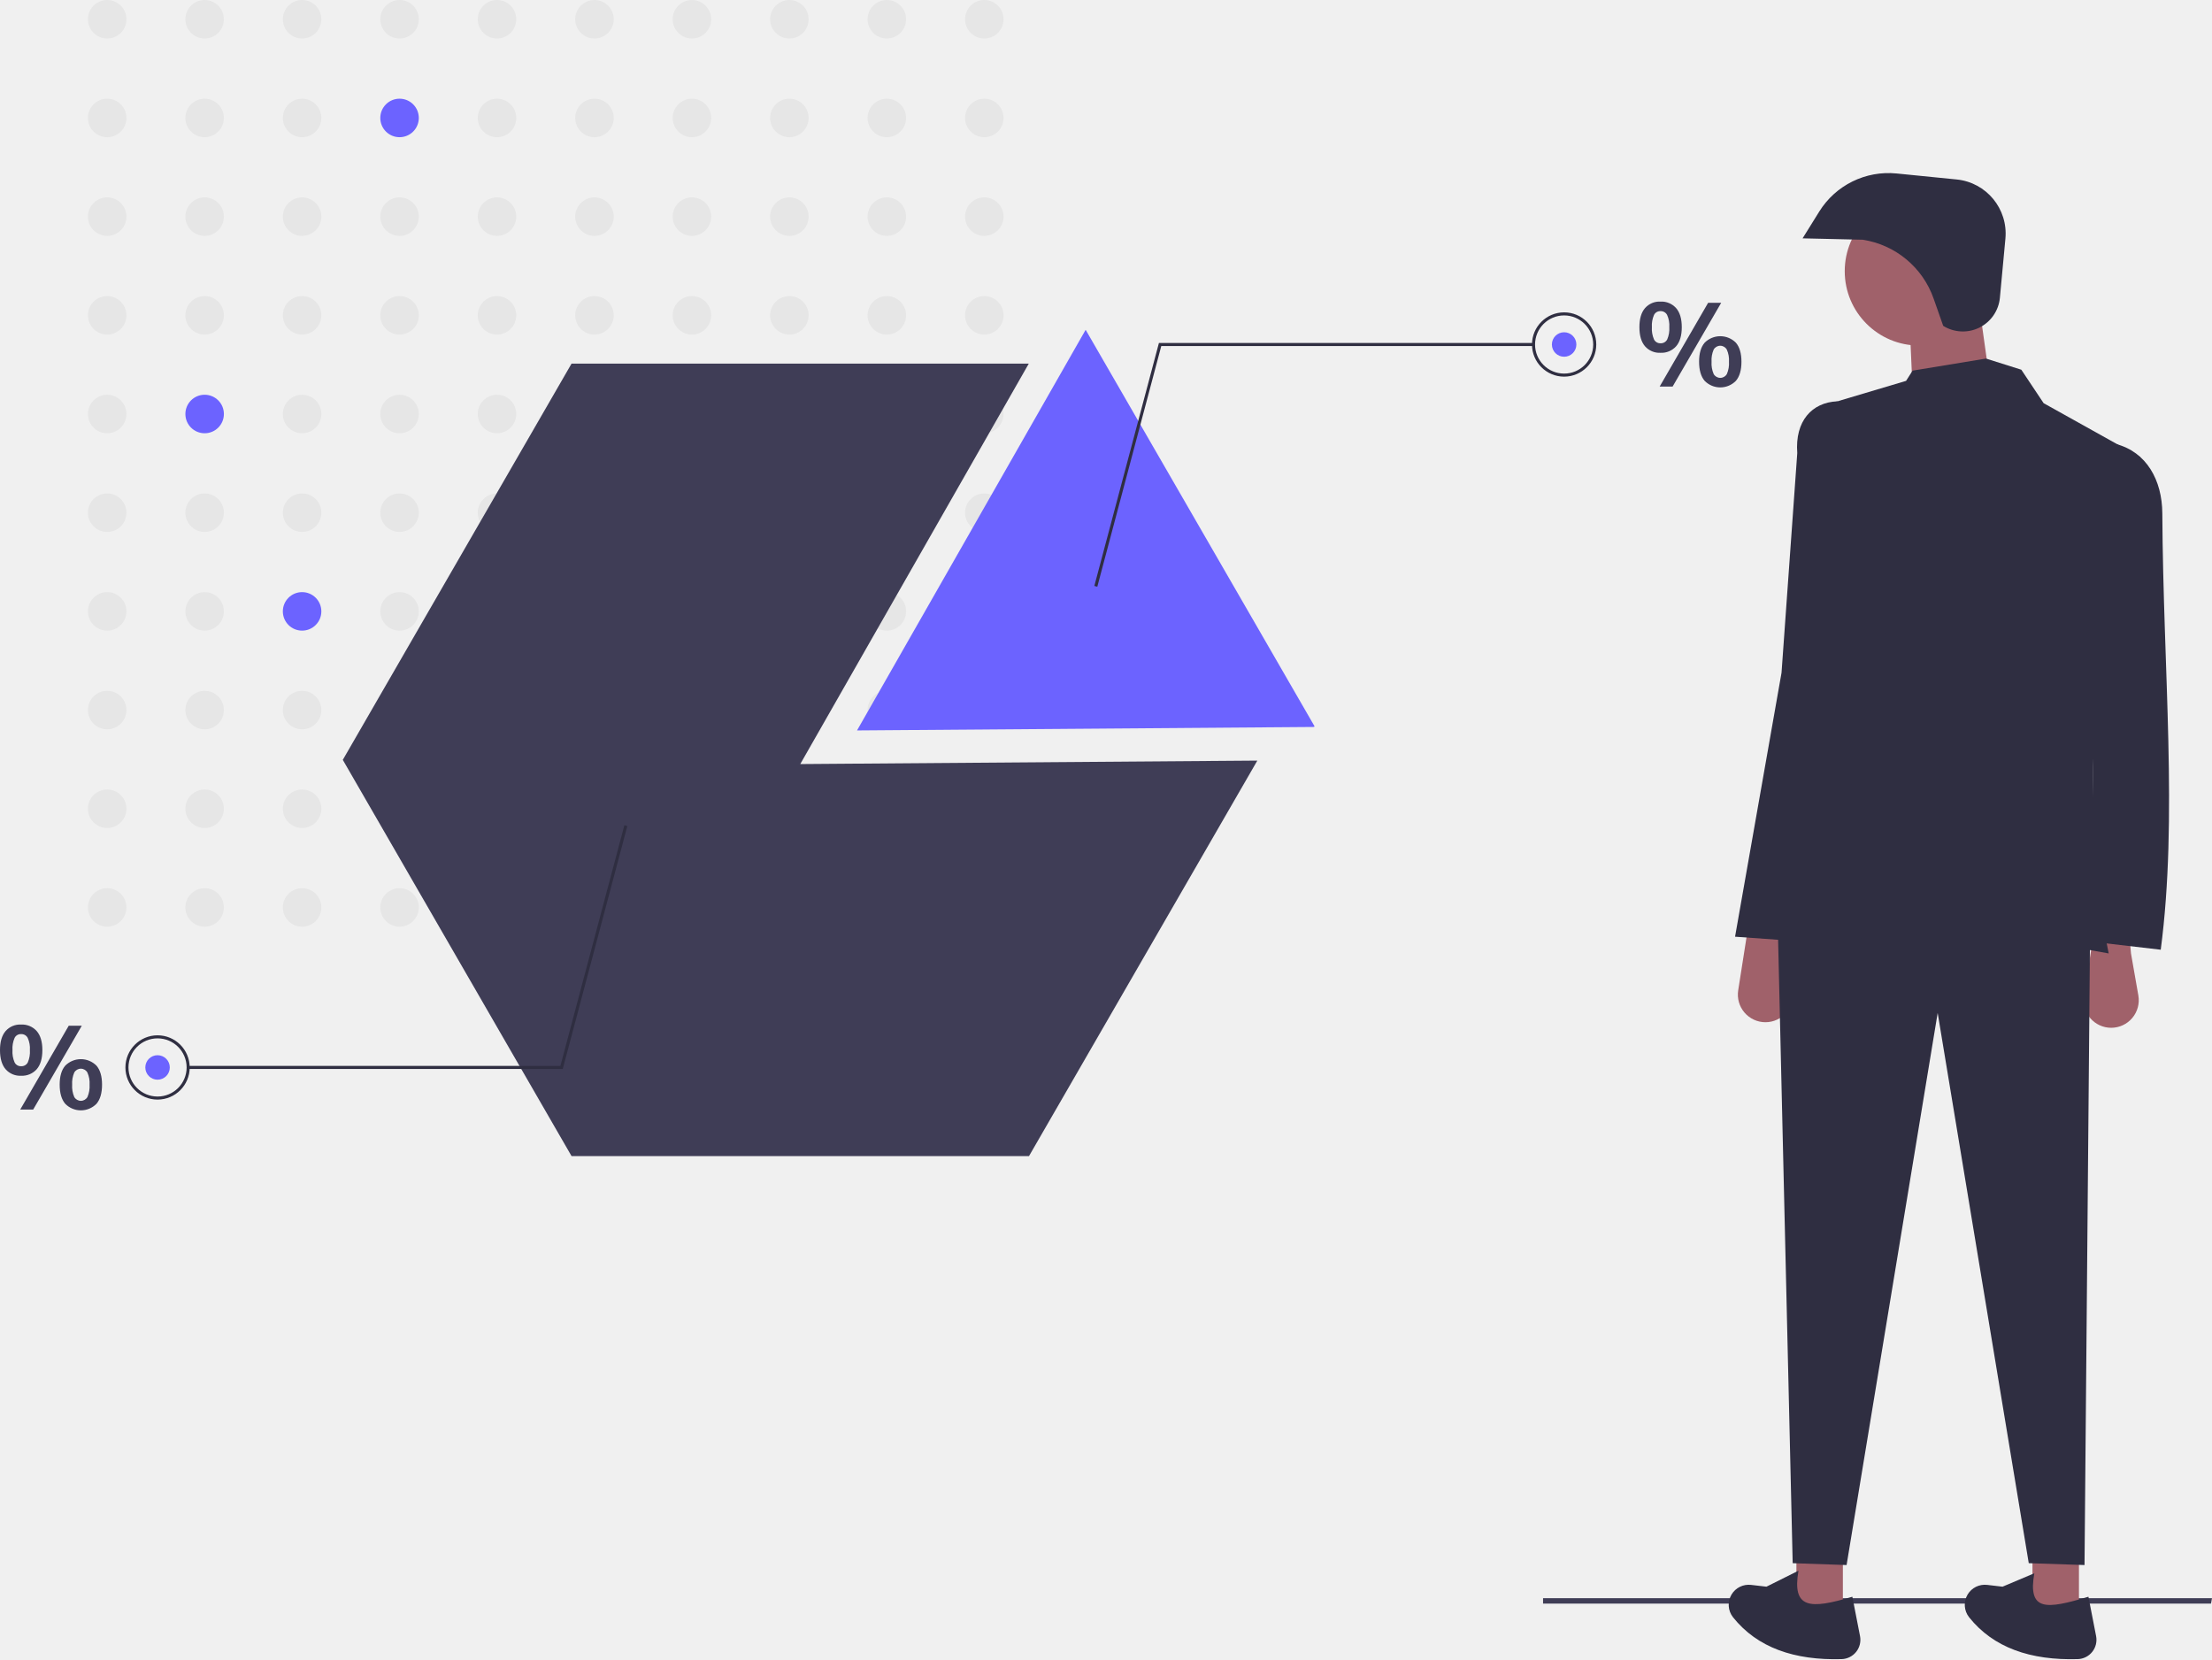
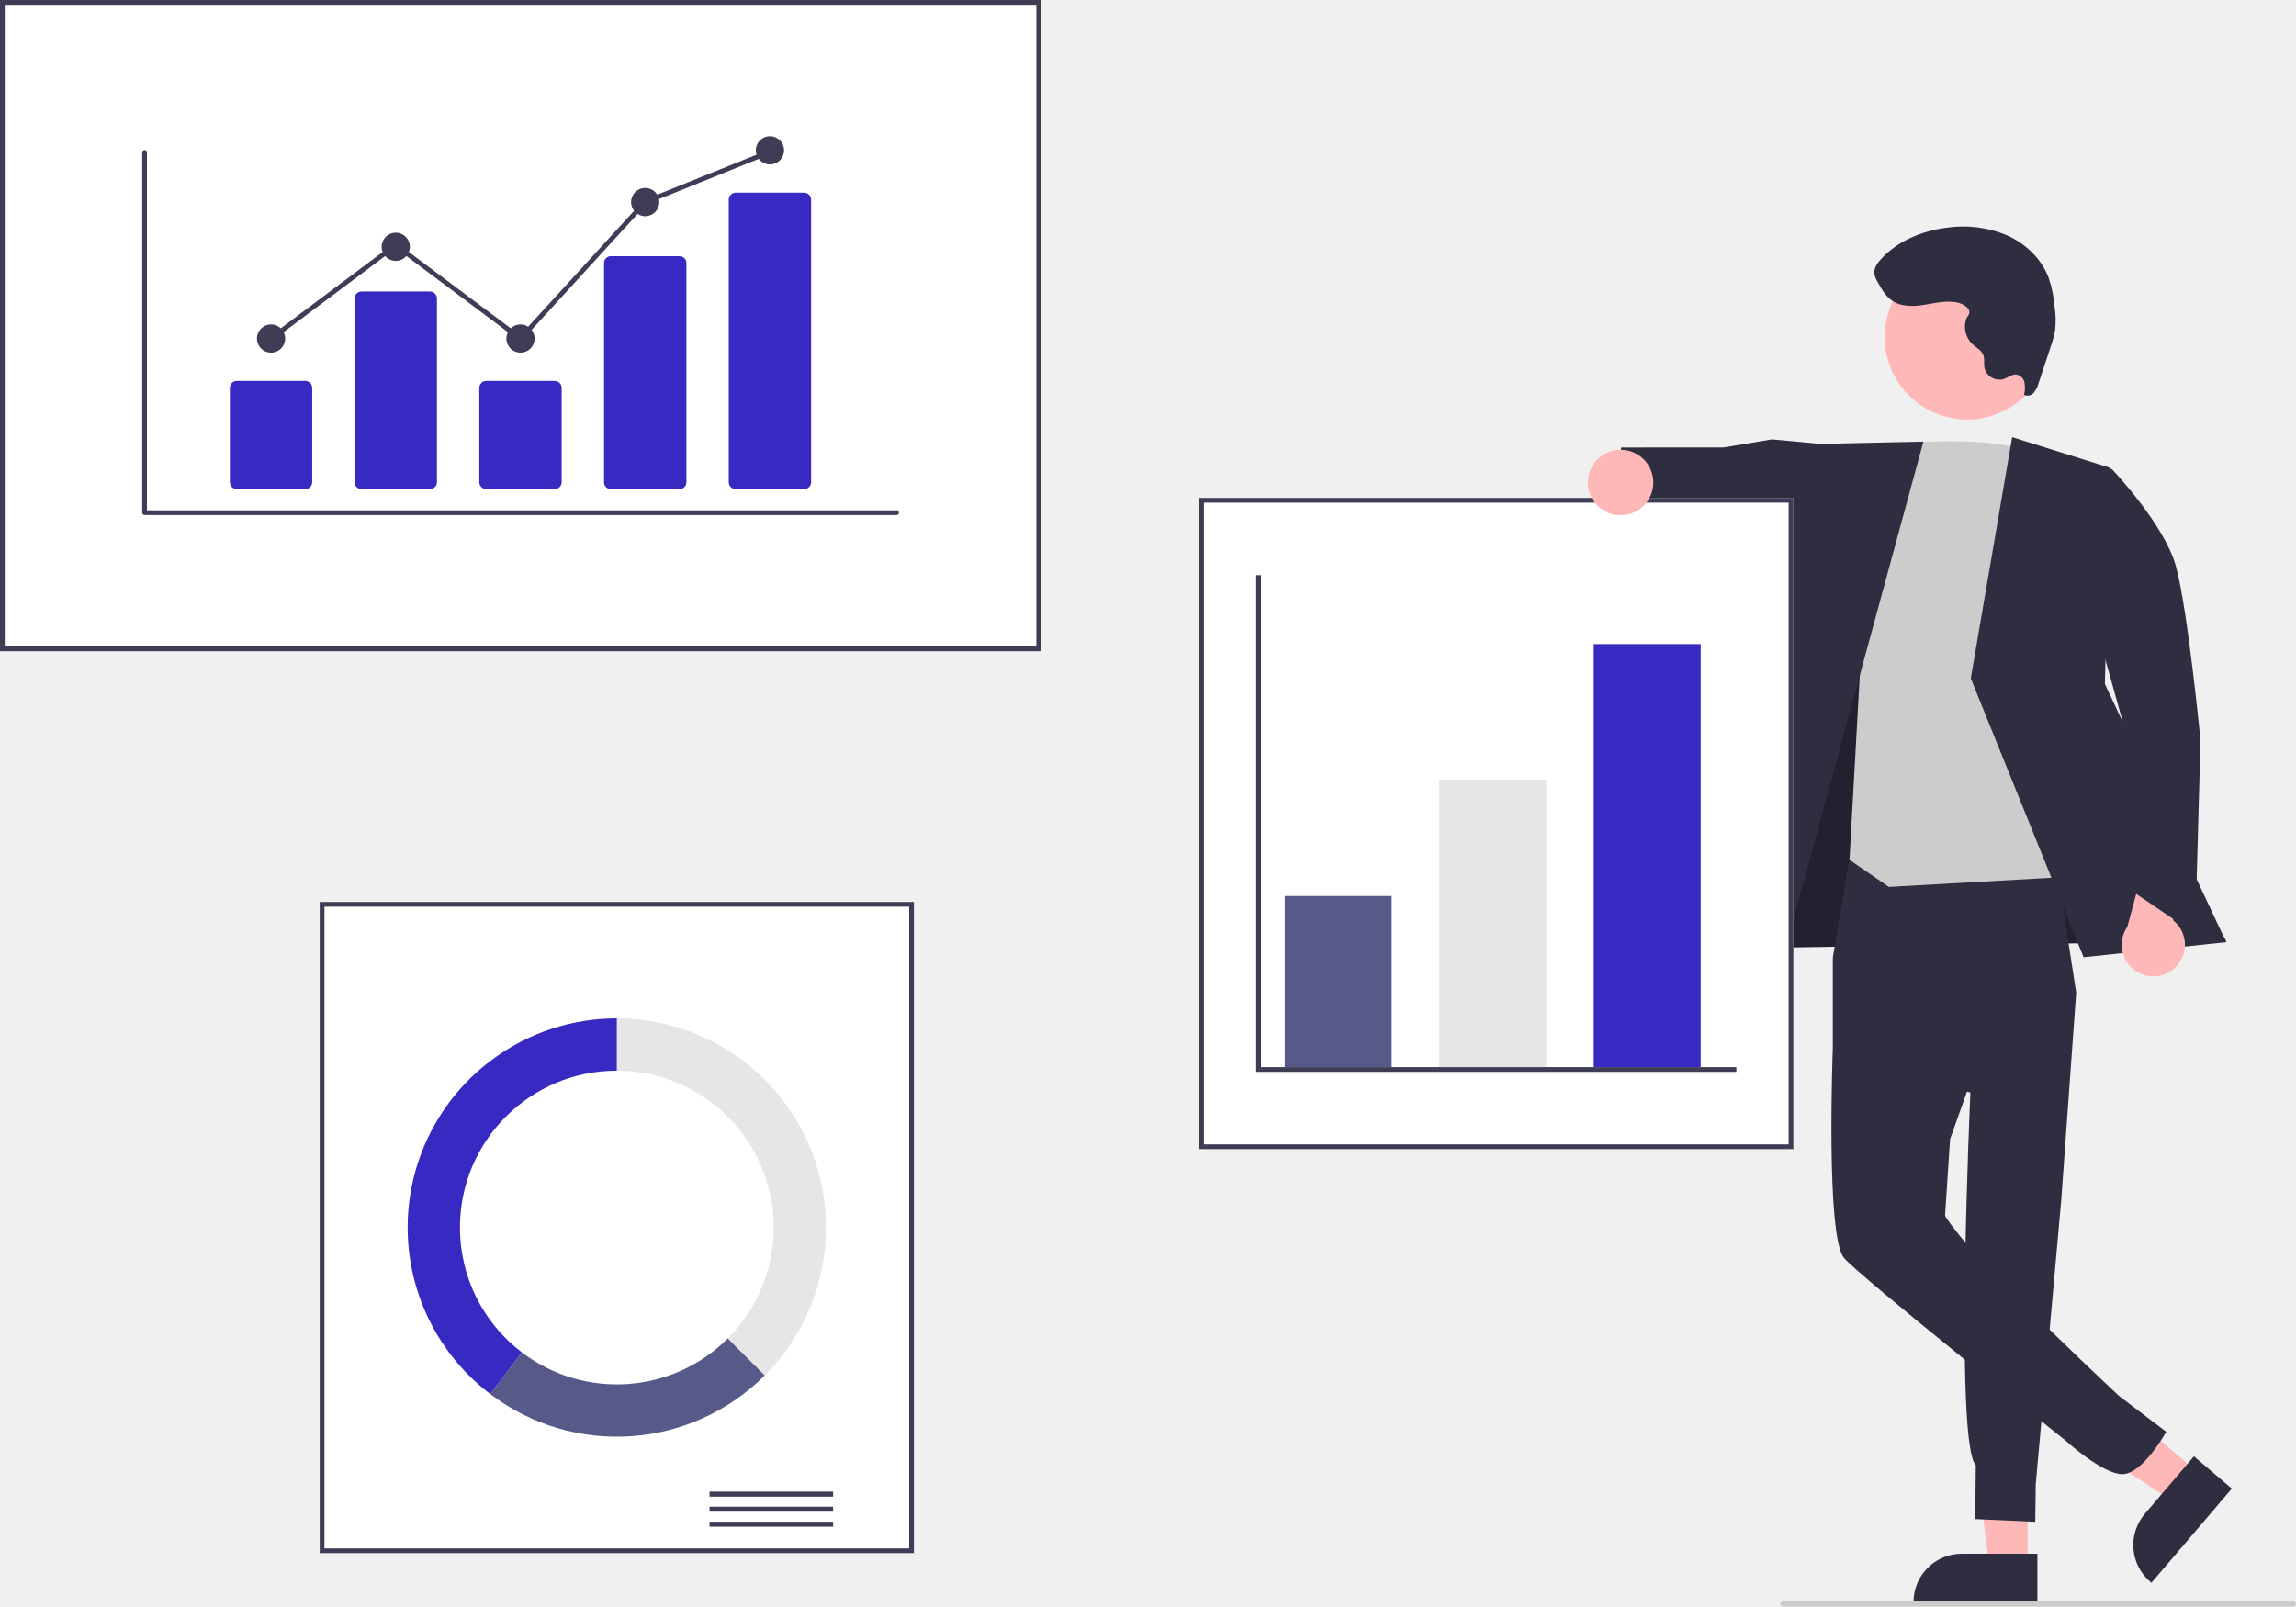
- <svg xmlns="http://www.w3.org/2000/svg" id="b7d5ffe4-d82c-44d1-8d1d-fd48d095fddc" data-name="Layer 1" width="885.528" height="664.187" viewBox="0 0 885.528 664.187">
-   <polygon points="885.132 641.931 617.731 641.931 617.731 639.746 885.528 639.746 885.132 641.931" fill="#3f3d56" />
-   <circle cx="42.908" cy="7.708" r="7.707" fill="#e6e6e6" />
-   <circle cx="81.923" cy="7.708" r="7.707" fill="#e6e6e6" />
-   <circle cx="120.937" cy="7.708" r="7.707" fill="#e6e6e6" />
-   <circle cx="159.952" cy="7.708" r="7.707" fill="#e6e6e6" />
-   <circle cx="198.967" cy="7.708" r="7.707" fill="#e6e6e6" />
-   <circle cx="237.981" cy="7.708" r="7.707" fill="#e6e6e6" />
-   <circle cx="276.996" cy="7.708" r="7.707" fill="#e6e6e6" />
-   <circle cx="316.01" cy="7.708" r="7.707" fill="#e6e6e6" />
-   <circle cx="355.025" cy="7.708" r="7.707" fill="#e6e6e6" />
-   <circle cx="394.04" cy="7.708" r="7.707" fill="#e6e6e6" />
-   <circle cx="42.908" cy="47.213" r="7.707" fill="#e6e6e6" />
-   <circle cx="81.923" cy="47.213" r="7.707" fill="#e6e6e6" />
-   <circle cx="120.937" cy="47.213" r="7.707" fill="#e6e6e6" />
-   <circle cx="159.952" cy="47.213" r="7.707" fill="#6c63ff" />
-   <circle cx="198.967" cy="47.213" r="7.707" fill="#e6e6e6" />
-   <circle cx="237.981" cy="47.213" r="7.707" fill="#e6e6e6" />
-   <circle cx="276.996" cy="47.213" r="7.707" fill="#e6e6e6" />
-   <circle cx="316.01" cy="47.213" r="7.707" fill="#e6e6e6" />
-   <circle cx="355.025" cy="47.213" r="7.707" fill="#e6e6e6" />
-   <circle cx="394.04" cy="47.213" r="7.707" fill="#e6e6e6" />
-   <circle cx="42.908" cy="86.717" r="7.707" fill="#e6e6e6" />
-   <circle cx="81.923" cy="86.717" r="7.707" fill="#e6e6e6" />
-   <circle cx="120.937" cy="86.717" r="7.707" fill="#e6e6e6" />
-   <circle cx="159.952" cy="86.717" r="7.707" fill="#e6e6e6" />
-   <circle cx="198.967" cy="86.717" r="7.707" fill="#e6e6e6" />
-   <circle cx="237.981" cy="86.717" r="7.707" fill="#e6e6e6" />
-   <circle cx="276.996" cy="86.717" r="7.707" fill="#e6e6e6" />
-   <circle cx="316.01" cy="86.717" r="7.707" fill="#e6e6e6" />
-   <circle cx="355.025" cy="86.717" r="7.707" fill="#e6e6e6" />
-   <circle cx="394.04" cy="86.717" r="7.707" fill="#e6e6e6" />
-   <circle cx="42.908" cy="126.221" r="7.707" fill="#e6e6e6" />
-   <circle cx="81.923" cy="126.221" r="7.707" fill="#e6e6e6" />
-   <circle cx="120.937" cy="126.221" r="7.707" fill="#e6e6e6" />
-   <circle cx="159.952" cy="126.221" r="7.707" fill="#e6e6e6" />
-   <circle cx="198.967" cy="126.221" r="7.707" fill="#e6e6e6" />
-   <circle cx="237.981" cy="126.221" r="7.707" fill="#e6e6e6" />
-   <circle cx="276.996" cy="126.221" r="7.707" fill="#e6e6e6" />
-   <circle cx="316.01" cy="126.221" r="7.707" fill="#e6e6e6" />
-   <circle cx="355.025" cy="126.221" r="7.707" fill="#e6e6e6" />
-   <circle cx="394.04" cy="126.221" r="7.707" fill="#e6e6e6" />
-   <circle cx="42.908" cy="165.726" r="7.707" fill="#e6e6e6" />
-   <circle cx="81.923" cy="165.726" r="7.707" fill="#6c63ff" />
-   <circle cx="120.937" cy="165.726" r="7.707" fill="#e6e6e6" />
-   <circle cx="159.952" cy="165.726" r="7.707" fill="#e6e6e6" />
-   <circle cx="198.967" cy="165.726" r="7.707" fill="#e6e6e6" />
-   <circle cx="237.981" cy="165.726" r="7.707" fill="#e6e6e6" />
-   <circle cx="276.996" cy="165.726" r="7.707" fill="#e6e6e6" />
-   <circle cx="316.01" cy="165.726" r="7.707" fill="#e6e6e6" />
-   <circle cx="355.025" cy="165.726" r="7.707" fill="#e6e6e6" />
-   <circle cx="394.04" cy="165.726" r="7.707" fill="#e6e6e6" />
-   <circle cx="42.908" cy="205.23" r="7.707" fill="#e6e6e6" />
-   <circle cx="81.923" cy="205.23" r="7.707" fill="#e6e6e6" />
-   <circle cx="120.937" cy="205.23" r="7.707" fill="#e6e6e6" />
-   <circle cx="159.952" cy="205.23" r="7.707" fill="#e6e6e6" />
-   <circle cx="198.967" cy="205.23" r="7.707" fill="#e6e6e6" />
-   <circle cx="237.981" cy="205.23" r="7.707" fill="#e6e6e6" />
-   <circle cx="276.996" cy="205.23" r="7.707" fill="#e6e6e6" />
-   <circle cx="316.01" cy="205.23" r="7.707" fill="#e6e6e6" />
-   <circle cx="355.025" cy="205.23" r="7.707" fill="#e6e6e6" />
-   <circle cx="394.04" cy="205.23" r="7.707" fill="#e6e6e6" />
-   <circle cx="42.908" cy="244.734" r="7.707" fill="#e6e6e6" />
-   <circle cx="81.923" cy="244.734" r="7.707" fill="#e6e6e6" />
-   <circle cx="120.937" cy="244.734" r="7.707" fill="#6c63ff" />
-   <circle cx="159.952" cy="244.734" r="7.707" fill="#e6e6e6" />
-   <circle cx="198.967" cy="244.734" r="7.707" fill="#e6e6e6" />
-   <circle cx="237.981" cy="244.734" r="7.707" fill="#e6e6e6" />
-   <circle cx="276.996" cy="244.734" r="7.707" fill="#e6e6e6" />
-   <circle cx="316.01" cy="244.734" r="7.707" fill="#e6e6e6" />
-   <circle cx="355.025" cy="244.734" r="7.707" fill="#e6e6e6" />
-   <circle cx="394.04" cy="244.734" r="7.707" fill="#e6e6e6" />
-   <circle cx="42.908" cy="284.239" r="7.707" fill="#e6e6e6" />
-   <circle cx="81.923" cy="284.239" r="7.707" fill="#e6e6e6" />
-   <circle cx="120.937" cy="284.239" r="7.707" fill="#e6e6e6" />
-   <circle cx="159.952" cy="284.239" r="7.707" fill="#e6e6e6" />
-   <circle cx="198.967" cy="284.239" r="7.707" fill="#e6e6e6" />
-   <circle cx="237.981" cy="284.239" r="7.707" fill="#e6e6e6" />
-   <circle cx="276.996" cy="284.239" r="7.707" fill="#e6e6e6" />
-   <circle cx="316.01" cy="284.239" r="7.707" fill="#e6e6e6" />
-   <circle cx="355.025" cy="284.239" r="7.707" fill="#e6e6e6" />
-   <circle cx="394.04" cy="284.239" r="7.707" fill="#e6e6e6" />
-   <circle cx="42.908" cy="323.743" r="7.707" fill="#e6e6e6" />
-   <circle cx="81.923" cy="323.743" r="7.707" fill="#e6e6e6" />
-   <circle cx="120.937" cy="323.743" r="7.707" fill="#e6e6e6" />
-   <circle cx="159.952" cy="323.743" r="7.707" fill="#e6e6e6" />
-   <circle cx="198.967" cy="323.743" r="7.707" fill="#e6e6e6" />
-   <circle cx="237.981" cy="323.743" r="7.707" fill="#e6e6e6" />
-   <circle cx="276.996" cy="323.743" r="7.707" fill="#e6e6e6" />
-   <circle cx="316.01" cy="323.743" r="7.707" fill="#e6e6e6" />
-   <circle cx="355.025" cy="323.743" r="7.707" fill="#e6e6e6" />
-   <circle cx="394.04" cy="323.743" r="7.707" fill="#e6e6e6" />
-   <circle cx="42.908" cy="363.247" r="7.707" fill="#e6e6e6" />
-   <circle cx="81.923" cy="363.247" r="7.707" fill="#e6e6e6" />
-   <circle cx="120.937" cy="363.247" r="7.707" fill="#e6e6e6" />
-   <circle cx="159.952" cy="363.247" r="7.707" fill="#e6e6e6" />
-   <circle cx="198.967" cy="363.247" r="7.707" fill="#e6e6e6" />
-   <circle cx="237.981" cy="363.247" r="7.707" fill="#e6e6e6" />
-   <circle cx="276.996" cy="363.247" r="7.707" fill="#e6e6e6" />
-   <circle cx="316.01" cy="363.247" r="7.707" fill="#e6e6e6" />
-   <circle cx="355.025" cy="363.247" r="7.707" fill="#e6e6e6" />
-   <circle cx="394.04" cy="363.247" r="7.707" fill="#e6e6e6" />
-   <polygon points="320.375 305.854 411.849 145.565 228.803 145.565 137.232 304.171 228.803 462.778 411.946 462.778 503.347 304.468 320.375 305.854" fill="#3f3d56" />
-   <polygon points="526.065 291.005 526.236 290.708 434.665 132.102 434.567 132.102 343.093 292.391 526.065 291.005" fill="#6c63ff" />
-   <path d="M815.777,256.517q-2.238-2.615-2.238-7.657,0-4.994,2.238-7.61a7.721,7.721,0,0,1,6.196-2.615,7.85,7.85,0,0,1,6.268,2.615q2.26,2.615,2.261,7.61,0,5.042-2.261,7.657a7.849,7.849,0,0,1-6.268,2.615A7.72,7.72,0,0,1,815.777,256.517Zm8.883-2.709a10.66,10.66,0,0,0,.848-4.947,10.29,10.29,0,0,0-.873-4.877,2.865,2.865,0,0,0-2.662-1.531,2.776,2.776,0,0,0-2.591,1.531,10.537,10.537,0,0,0-.849,4.877,10.665,10.665,0,0,0,.849,4.924,2.775,2.775,0,0,0,2.591,1.532A2.861,2.861,0,0,0,824.66,253.808ZM821.644,272.656l19.413-33.549h5.23L826.826,272.656Zm18.023-2.285q-2.24-2.615-2.238-7.704,0-4.994,2.238-7.586a8.817,8.817,0,0,1,12.486,0q2.237,2.592,2.238,7.634,0,5.042-2.238,7.657a8.76,8.76,0,0,1-12.486,0Zm8.881-2.733a10.668,10.668,0,0,0,.849-4.924,10.298,10.298,0,0,0-.872-4.877,3.019,3.019,0,0,0-5.254,0,10.546,10.546,0,0,0-.848,4.877,10.681,10.681,0,0,0,.848,4.924,3.039,3.039,0,0,0,5.277,0Z" transform="translate(-157.236 -117.9066)" fill="#3f3d56" />
-   <path d="M159.474,545.915q-2.238-2.615-2.238-7.657,0-4.994,2.238-7.61a7.721,7.721,0,0,1,6.196-2.615,7.85,7.85,0,0,1,6.268,2.615q2.26,2.615,2.261,7.61,0,5.042-2.261,7.657a7.849,7.849,0,0,1-6.268,2.615A7.72,7.72,0,0,1,159.474,545.915Zm8.883-2.709a10.66,10.66,0,0,0,.848-4.947,10.29,10.29,0,0,0-.873-4.877,2.865,2.865,0,0,0-2.662-1.531,2.776,2.776,0,0,0-2.591,1.531,10.537,10.537,0,0,0-.849,4.877,10.665,10.665,0,0,0,.849,4.924,2.775,2.775,0,0,0,2.591,1.532A2.861,2.861,0,0,0,168.357,543.206Zm-3.016,18.848,19.413-33.549h5.23l-19.46,33.549Zm18.023-2.285q-2.24-2.615-2.238-7.704,0-4.994,2.238-7.586a8.817,8.817,0,0,1,12.486,0q2.237,2.592,2.238,7.634,0,5.042-2.238,7.657a8.76,8.76,0,0,1-12.486,0Zm8.881-2.733a10.668,10.668,0,0,0,.849-4.924,10.299,10.299,0,0,0-.872-4.877,3.019,3.019,0,0,0-5.254,0,10.546,10.546,0,0,0-.848,4.877,10.681,10.681,0,0,0,.848,4.924,3.039,3.039,0,0,0,5.277,0Z" transform="translate(-157.236 -117.9066)" fill="#3f3d56" />
-   <polygon points="439.283 234.863 438.098 234.548 463.952 137.291 613.913 137.291 613.913 138.517 464.894 138.517 439.283 234.863" fill="#2f2e41" />
-   <path d="M783.402,268.677a12.866,12.866,0,1,1,12.866-12.866A12.881,12.881,0,0,1,783.402,268.677Zm0-24.507A11.641,11.641,0,1,0,795.043,255.811,11.654,11.654,0,0,0,783.402,244.17Z" transform="translate(-157.236 -117.9066)" fill="#2f2e41" />
-   <circle cx="626.166" cy="137.904" r="4.901" fill="#6c63ff" />
-   <polygon points="249.956 330.343 251.141 330.658 225.287 427.914 75.326 427.914 75.326 426.689 224.345 426.689 249.956 330.343" fill="#2f2e41" />
-   <path d="M220.309,532.342a12.866,12.866,0,1,1-12.866,12.866A12.881,12.881,0,0,1,220.309,532.342Zm0,24.507a11.641,11.641,0,1,0-11.641-11.641A11.654,11.654,0,0,0,220.309,556.849Z" transform="translate(-157.236 -117.9066)" fill="#2f2e41" />
-   <circle cx="63.073" cy="427.302" r="4.901" fill="#6c63ff" />
-   <rect x="719.152" y="621.28" width="18.604" height="25.301" fill="#a0616a" />
-   <rect x="813.66" y="621.28" width="18.604" height="25.301" fill="#a0616a" />
-   <path d="M1002.406,529.334h0a11.04,11.04,0,0,1-10.906-12.75l3.047-19.425.906-5.777h14.139l.744,8.186,2.944,16.824A11.04,11.04,0,0,1,1002.406,529.334Z" transform="translate(-157.236 -117.9066)" fill="#a0616a" />
-   <path d="M863.993,527.102h0a11.04,11.04,0,0,1-10.906-12.75l3.047-19.425.906-5.777h14.139l.744,8.186,2.944,16.824A11.04,11.04,0,0,1,863.993,527.102Z" transform="translate(-157.236 -117.9066)" fill="#a0616a" />
-   <polygon points="834.496 626.489 812.172 625.745 775.708 405.475 739.244 626.489 717.664 625.745 711.711 371.243 836.729 371.243 834.496 626.489" fill="#2f2e41" />
-   <path d="M894.526,782.054c-18.941.548-33.768-4.573-43.49-16.728a8.03,8.03,0,0,1-.608-9.143h0a8.028,8.028,0,0,1,7.816-3.843l6.155.719,12.817-6.404c-2.622,15.247,4.51,15.534,21.569,10.423l3.073,15.751A7.735,7.735,0,0,1,894.526,782.054Z" transform="translate(-157.236 -117.9066)" fill="#2f2e41" />
-   <path d="M989.034,782.054c-18.941.548-33.768-4.573-43.49-16.728a8.03,8.03,0,0,1-.608-9.143h0a8.028,8.028,0,0,1,7.816-3.843l6.155.719,12.721-5.367c-2.622,15.247,4.606,14.496,21.665,9.386l3.073,15.751A7.735,7.735,0,0,1,989.034,782.054Z" transform="translate(-157.236 -117.9066)" fill="#2f2e41" />
-   <circle cx="768.267" cy="108.556" r="29.766" fill="#a0616a" />
-   <polygon points="798.033 162.88 766.034 164.368 764.546 130.881 792.08 120.463 798.033 162.88" fill="#a0616a" />
-   <path d="M1001.407,499.568c-43.636-8.257-93.35-11.215-126.507,0l10.418-218.782,34.975-10.418,2.605-4.093,29.394-4.837,14.139,4.465,8.93,13.395,38.696,21.581C995.009,374.562,989.367,441.508,1001.407,499.568Z" transform="translate(-157.236 -117.9066)" fill="#2f2e41" />
-   <path d="M1022.243,498.08l-31.999-3.721c6.67-32.497,3.942-74.766,5.581-117.205,1.04-26.916,6.622-51.411,8.558-81.485h0c12.136,3.164,18.419,14.433,18.491,27.713C1023.217,386.369,1029.167,445.387,1022.243,498.08Z" transform="translate(-157.236 -117.9066)" fill="#2f2e41" />
-   <path d="M883.086,495.103,851.831,492.871l18.604-105.67,6.298-87.934c-.98-12.824,5.874-20.275,16.026-20.713h0c22.177,26.262,24.748,62.454,17.86,103.438Z" transform="translate(-157.236 -117.9066)" fill="#2f2e41" />
-   <path d="M935.157,248.348l-3.839-10.928a35.842,35.842,0,0,0-28.399-23.551h0l-24.057-.552,6.68-10.734a32.64,32.64,0,0,1,30.95-15.234l24.043,2.397a21.779,21.779,0,0,1,19.525,23.694l-2.205,23.646A14.893,14.893,0,0,1,935.157,248.348Z" transform="translate(-157.236 -117.9066)" fill="#2f2e41" />
+ <svg xmlns="http://www.w3.org/2000/svg" id="b2c7d13c-cf19-4853-8e1a-27f628056126" data-name="Layer 1" width="841.59" height="589" viewBox="0 0 841.59 589">
+   <polygon points="743.208 574.193 729.128 574.192 722.43 519.885 743.21 519.886 743.208 574.193" fill="#ffb8b8" />
+   <path d="M926.003,743.341l-45.399-.002V742.765A17.671,17.671,0,0,1,898.275,725.095h.001l27.728.001Z" transform="translate(-179.2049 -155.5)" fill="#2f2e41" />
+   <polygon points="805.349 539.578 796.21 550.289 750.55 520.133 764.039 504.326 805.349 539.578" fill="#ffb8b8" />
+   <path d="M997.267,701.206l-29.469,34.534-.437-.373a17.671,17.671,0,0,1-1.972-24.912l.001-.001,17.999-21.092Z" transform="translate(-179.2049 -155.5)" fill="#2f2e41" />
+   <polygon points="643.236 307.117 638.853 347.537 816.024 345.01 738.759 219.114 675.673 216.848 643.236 307.117" fill="#2f2e41" />
+   <polygon points="643.236 307.117 638.853 347.537 816.024 345.01 738.759 219.114 675.673 216.848 643.236 307.117" opacity="0.28" />
+   <path d="M857.28,469.556l-6.255,36.984v33.058L901.455,556.06s-5.904,128.404,1.967,136.583l-.193,19.742,22,1,.179-13.894L934.735,595.635l5.493-76.25-8.907-57.811Z" transform="translate(-179.2049 -155.5)" fill="#2f2e41" />
+   <path d="M896.35,501.392l-45.325,38.206s-2.653,68.932,4.084,77.016c5.786,6.943,81.038,66.832,81.038,66.832s13.374,12.268,20.869,12.464,16.213-15.525,16.213-15.525l-17.358-13.188S910.901,625.22,897.549,608.53c-5.389-6.737-5.389-7.41-5.389-7.41l1.841-28.014,18.525-51.991Z" transform="translate(-179.2049 -155.5)" fill="#2f2e41" />
+   <polygon points="669.024 162.885 649.482 161.079 631.756 164.033 594.222 164.045 591.024 191.249 625.277 198.914 633.624 194.823 668.419 208.08 669.024 162.885" fill="#2f2e41" />
+   <path d="M871.569,318.3s41.474-3.886,50.905,3.524,29.641,154.266,29.641,154.266l-80.545,4.546-14.44-9.935,4.099-73.317Z" transform="translate(-179.2049 -155.5)" fill="#ccc" />
+   <polygon points="705.024 161.885 659.275 162.889 616.622 355.62 650.305 363.031 705.024 161.885" fill="#2f2e41" />
+   <polygon points="737.546 160.256 773.583 171.535 771.536 250.722 816.024 345.396 763.725 350.905 722.386 248.675 737.546 160.256" fill="#2f2e41" />
+   <path d="M976.176,510.513a11.513,11.513,0,0,0-.436-17.649l7.25-25.291-14.295-8.154-9.737,35.86a11.576,11.576,0,0,0,17.218,15.234Z" transform="translate(-179.2049 -155.5)" fill="#ffb8b8" />
+   <path d="M931.905,329.234l21.323-1.85s19.143,20.022,23.498,35.524,9.071,64.005,9.071,64.005l-1.967,70.955L958.905,480.943l-1.672-61.031Z" transform="translate(-179.2049 -155.5)" fill="#2f2e41" />
+   <circle cx="900.239" cy="279.072" r="30.227" transform="translate(44.35273 779.6309) rotate(-61.33681)" fill="#ffb8b8" />
+   <path d="M896.869,266.453c-3.966-.916-8.083.099-12.099.757s-8.443.875-11.841-1.366c-2.509-1.655-4.052-4.393-5.501-7.027a8.088,8.088,0,0,1-1.183-3.101c-.171-1.948,1.069-3.725,2.384-5.172,6.112-6.718,15.044-10.396,24.051-11.564a41.554,41.554,0,0,1,21.961,2.682c6.837,2.999,12.715,8.491,15.403,15.456a43.895,43.895,0,0,1,2.301,11.038,32.97,32.97,0,0,1,.155,8.359,35.832,35.832,0,0,1-1.62,6.056l-4.453,13.446a8.859,8.859,0,0,1-1.751,3.466,3.029,3.029,0,0,1-3.547.777,11.04,11.04,0,0,0,.16-4.461,3.764,3.764,0,0,0-2.97-2.995c-1.641-.174-3.043,1.098-4.6,1.646a5.66,5.66,0,0,1-7.035-3.818q-.064-.215-.111-.436c-.246-1.537.167-3.183-.416-4.626-.683-1.691-2.493-2.578-3.853-3.793a8.869,8.869,0,0,1-2.433-9.217c.364-1.119,1.392-1.628,1.187-2.913C900.787,267.963,898.301,266.784,896.869,266.453Z" transform="translate(-179.2049 -155.5)" fill="#2f2e41" />
+   <path d="M560.817,394.225H179.205V155.5H560.817Z" transform="translate(-179.2049 -155.5)" fill="#fff" />
+   <path d="M560.817,394.225H179.205V155.5H560.817ZM180.947,392.483H559.074V157.243H180.947Z" transform="translate(-179.2049 -155.5)" fill="#3f3d56" />
+   <path d="M514.204,724.869H296.389V486.143H514.204Z" transform="translate(-179.2049 -155.5)" fill="#fff" />
+   <path d="M514.204,724.869H296.389V486.143H514.204Zm-216.072-1.743H512.462V487.886H298.132Z" transform="translate(-179.2049 -155.5)" fill="#3f3d56" />
+   <rect x="260.071" y="546.822" width="45.306" height="1.837" fill="#3f3d56" />
+   <rect x="260.071" y="552.332" width="45.306" height="1.837" fill="#3f3d56" />
+   <rect x="260.071" y="557.842" width="45.306" height="1.837" fill="#3f3d56" />
+   <path d="M405.297,528.835v19.168a57.503,57.503,0,0,1,40.661,98.164l13.554,13.554A76.671,76.671,0,0,0,405.297,528.835Z" transform="translate(-179.2049 -155.5)" fill="#e6e6e6" />
+   <path d="M459.511,659.72l-13.554-13.554a57.489,57.489,0,0,1-75.451,5.116l-11.601,15.265A76.669,76.669,0,0,0,459.511,659.72Z" transform="translate(-179.2049 -155.5)" fill="#575a89" />
+   <path d="M347.794,605.506a57.503,57.503,0,0,1,57.503-57.503V528.835a76.67,76.67,0,0,0-46.392,137.713l11.602-15.265A57.403,57.403,0,0,1,347.794,605.506Z" transform="translate(-179.2049 -155.5)" fill="#3729c1" />
+   <path d="M836.57,576.755H618.755V338.029H836.57Z" transform="translate(-179.2049 -155.5)" fill="#fff" />
+   <path d="M836.57,576.755H618.755V338.029H836.57ZM620.498,575.012H834.828V339.771H620.498Z" transform="translate(-179.2049 -155.5)" fill="#3f3d56" />
+   <rect x="470.916" y="328.465" width="39.207" height="62.731" fill="#575a89" />
+   <rect x="527.548" y="285.773" width="39.207" height="105.422" fill="#e6e6e6" />
+   <rect x="584.18" y="236.112" width="39.207" height="155.084" fill="#3729c1" />
+   <polygon points="636.455 392.939 460.461 392.939 460.461 210.845 462.203 210.845 462.203 391.196 636.455 391.196 636.455 392.939" fill="#3f3d56" />
+   <circle cx="594.024" cy="176.885" r="12" fill="#ffb8b8" />
+   <path d="M1019.795,744.5h-187a1,1,0,0,1,0-2h187a1,1,0,0,1,0,2Z" transform="translate(-179.2049 -155.5)" fill="#ccc" />
+   <path d="M507.82,344.299H232.202a.863.863,0,0,1-.863-.863V211.332a.863.863,0,0,1,1.725,0V342.573H507.82a.863.863,0,1,1,0,1.725Z" transform="translate(-179.2049 -155.5)" fill="#3f3d56" />
+   <path d="M291.089,334.81H266.021a2.563,2.563,0,0,1-2.561-2.56V297.693a2.563,2.563,0,0,1,2.561-2.56h25.069a2.563,2.563,0,0,1,2.561,2.56v34.557A2.563,2.563,0,0,1,291.089,334.81Z" transform="translate(-179.2049 -155.5)" fill="#3729c1" />
+   <path d="M336.805,334.81H311.736a2.563,2.563,0,0,1-2.561-2.56V264.916a2.563,2.563,0,0,1,2.561-2.56H336.805a2.563,2.563,0,0,1,2.561,2.56v67.334A2.563,2.563,0,0,1,336.805,334.81Z" transform="translate(-179.2049 -155.5)" fill="#3729c1" />
+   <path d="M382.521,334.81H357.452a2.563,2.563,0,0,1-2.561-2.56V297.693a2.563,2.563,0,0,1,2.561-2.56h25.069a2.563,2.563,0,0,1,2.561,2.56v34.557A2.563,2.563,0,0,1,382.521,334.81Z" transform="translate(-179.2049 -155.5)" fill="#3729c1" />
+   <path d="M428.236,334.81H403.168a2.507,2.507,0,0,1-2.561-2.444V251.861a2.507,2.507,0,0,1,2.561-2.444h25.069a2.507,2.507,0,0,1,2.561,2.444v80.505A2.507,2.507,0,0,1,428.236,334.81Z" transform="translate(-179.2049 -155.5)" fill="#3729c1" />
+   <path d="M473.952,334.81H448.883a2.563,2.563,0,0,1-2.561-2.56V228.688a2.563,2.563,0,0,1,2.561-2.56h25.069a2.563,2.563,0,0,1,2.561,2.56V332.25A2.563,2.563,0,0,1,473.952,334.81Z" transform="translate(-179.2049 -155.5)" fill="#3729c1" />
+   <circle cx="99.35" cy="124.107" r="5.175" fill="#3f3d56" />
+   <circle cx="145.066" cy="90.467" r="5.175" fill="#3f3d56" />
+   <circle cx="190.781" cy="124.107" r="5.175" fill="#3f3d56" />
+   <circle cx="236.497" cy="74.078" r="5.175" fill="#3f3d56" />
+   <circle cx="282.213" cy="55.102" r="5.175" fill="#3f3d56" />
+   <polygon points="190.89 125.266 145.066 90.943 99.867 124.797 98.833 123.416 145.066 88.787 190.672 122.947 235.993 73.352 236.175 73.278 281.89 54.858 282.535 56.459 237.001 74.805 190.89 125.266" fill="#3f3d56" />
</svg>
